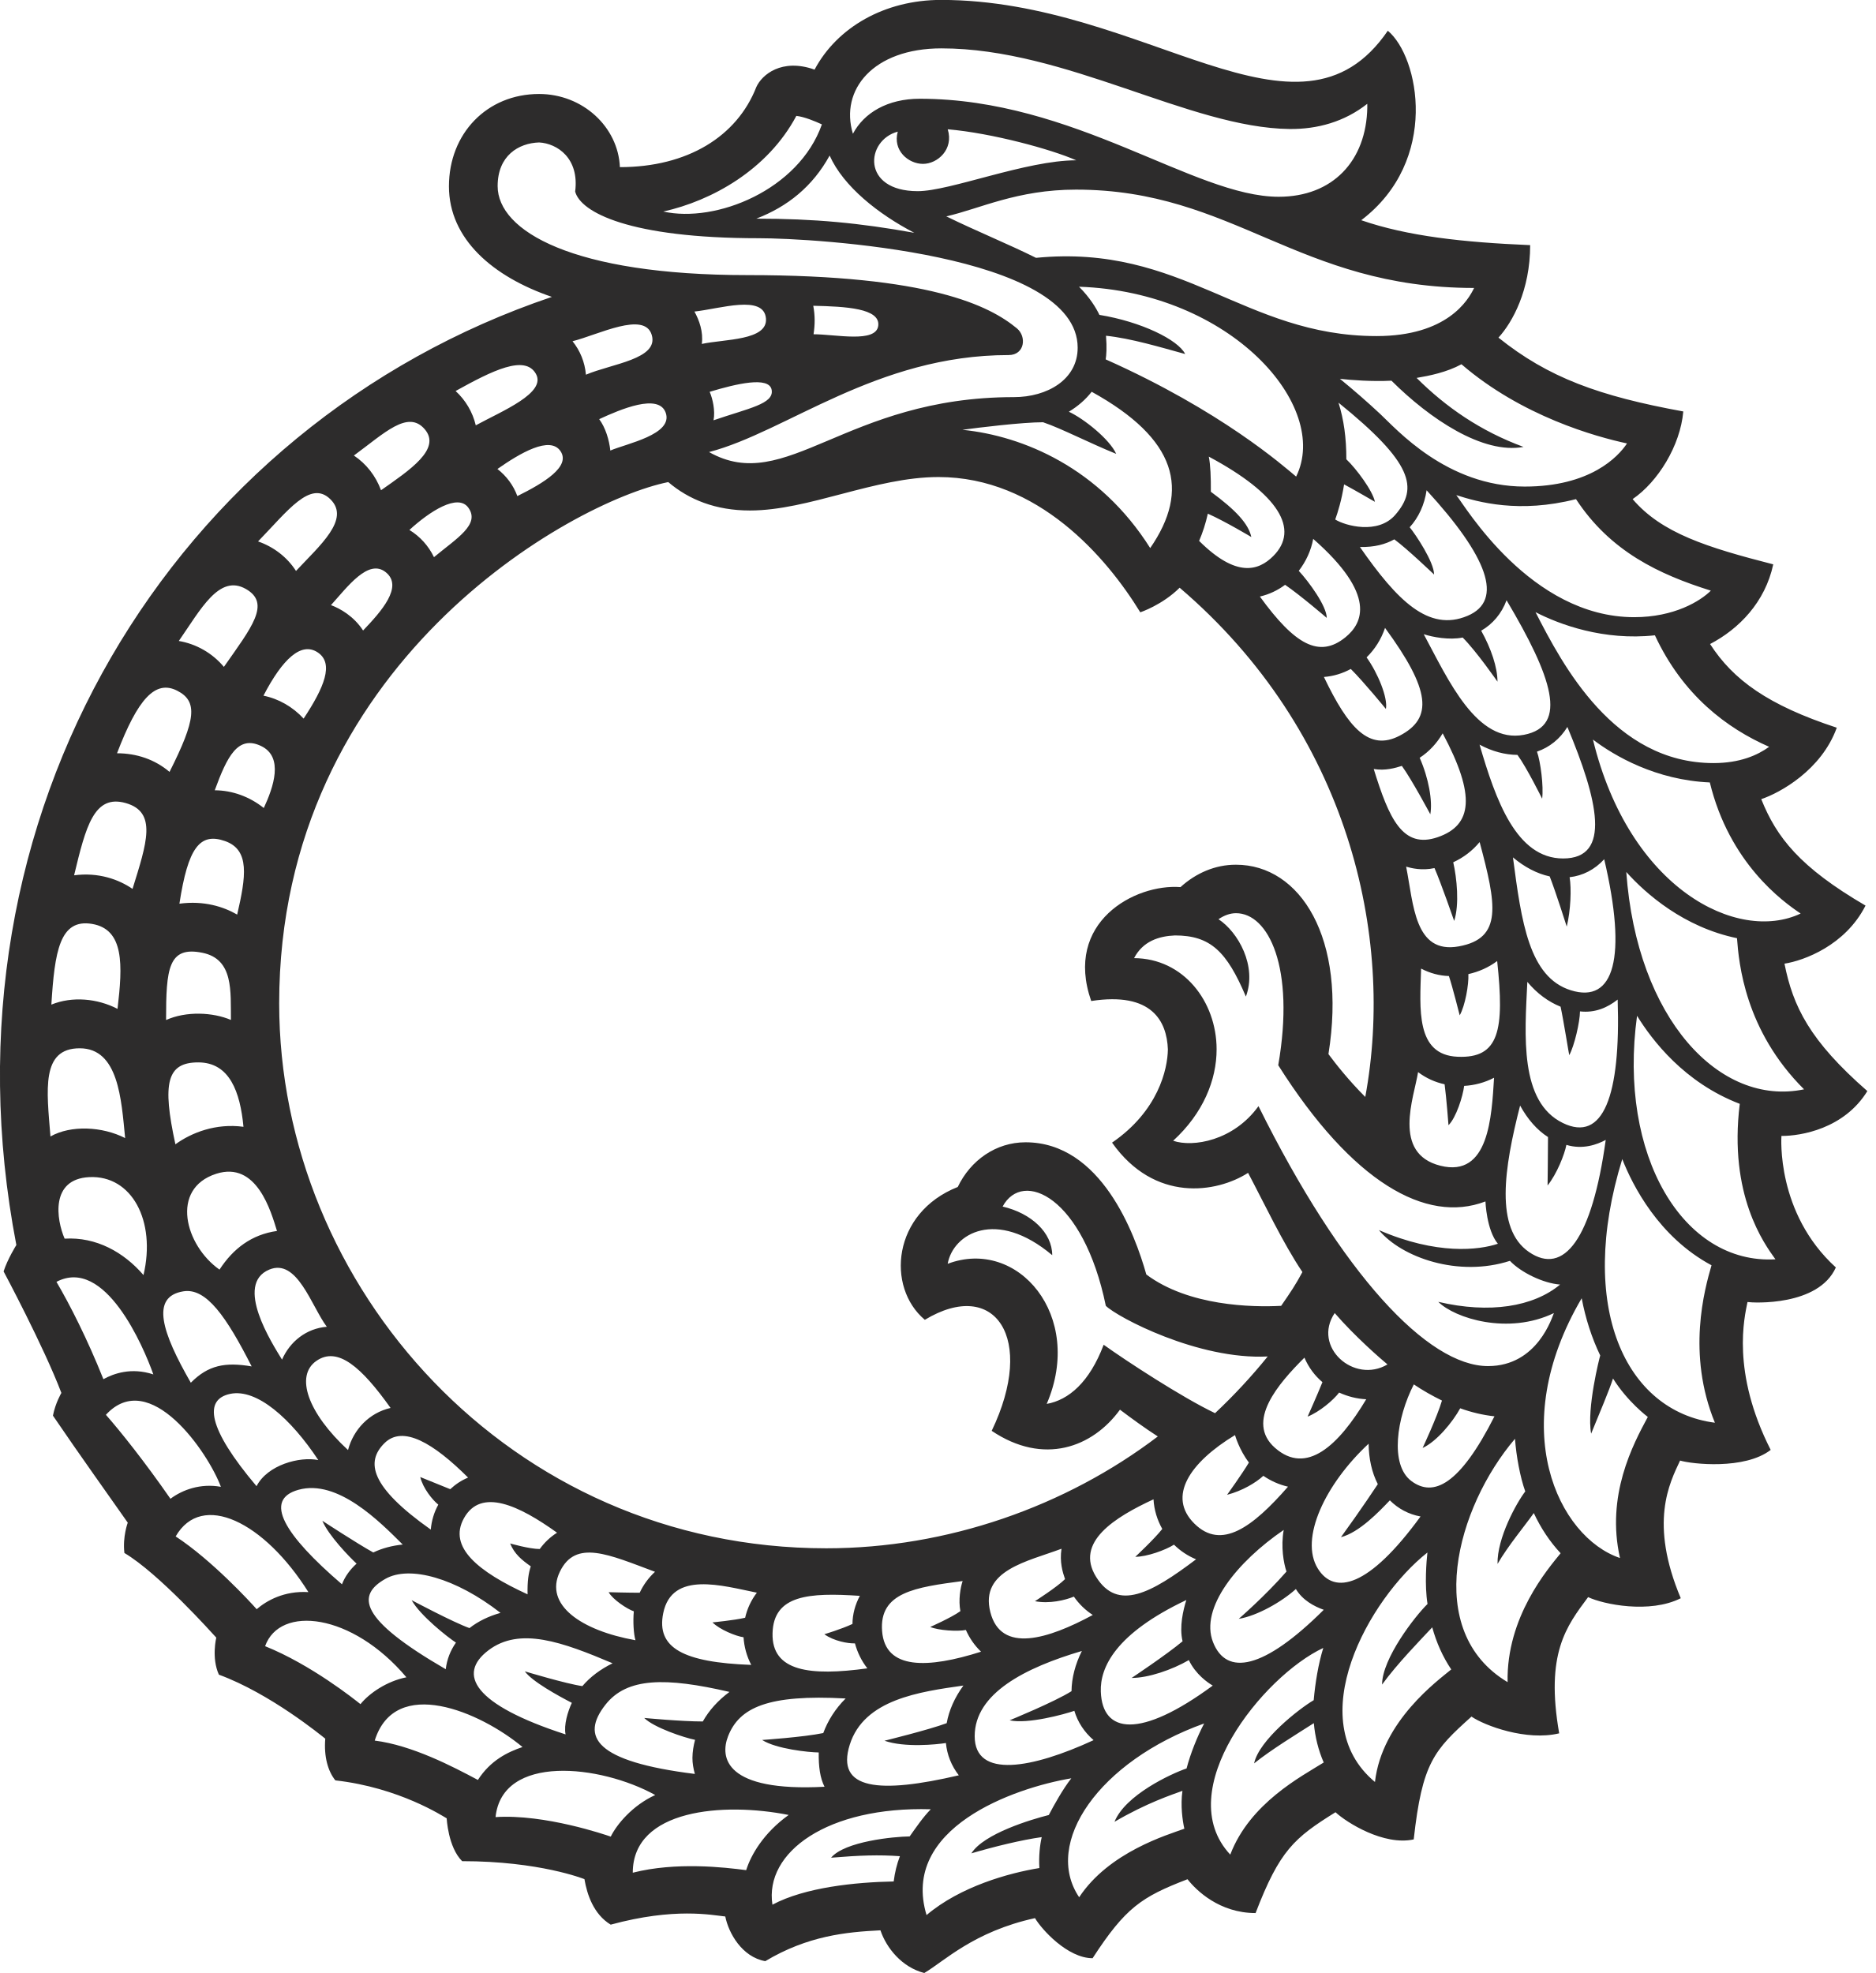
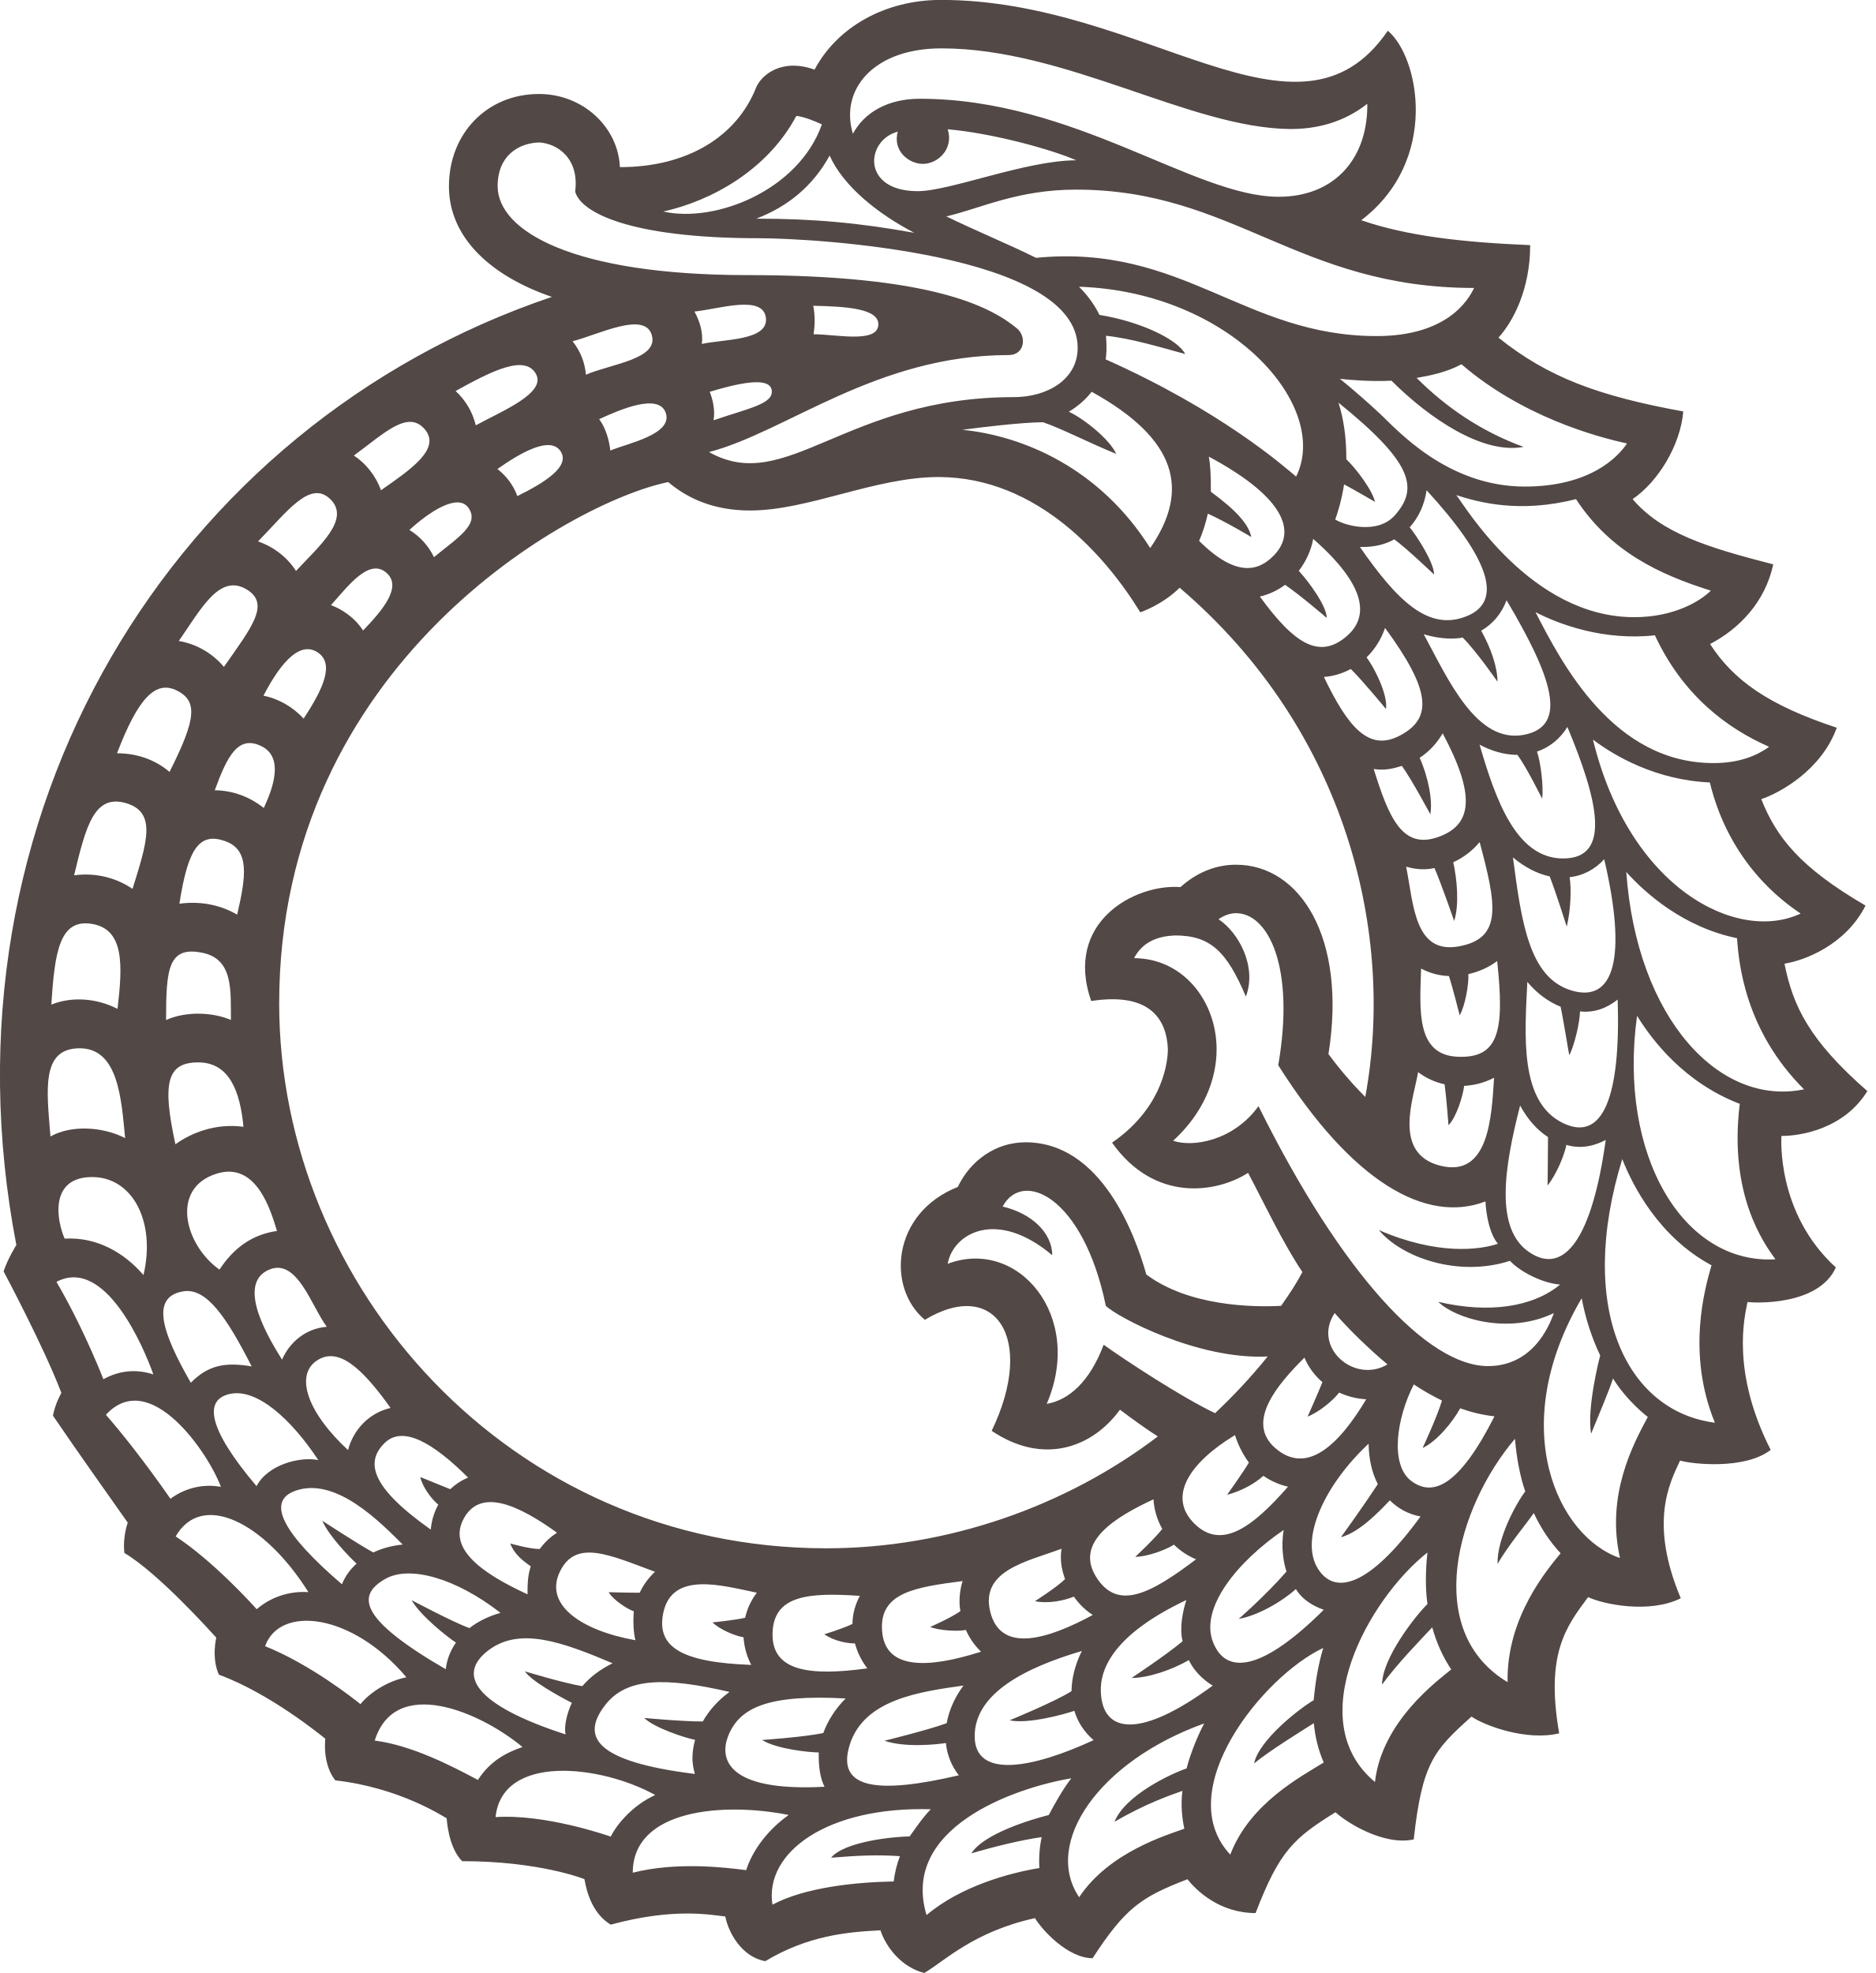
<svg xmlns="http://www.w3.org/2000/svg" preserveAspectRatio="xMidYMid" width="96" height="101" viewBox="0 0 96 101">
  <defs>
    <style>

      .cls-2 {
-         fill: #2d2c2c;
+         fill: #524846;
      }
    </style>
  </defs>
  <path d="M91.346,49.331 C92.338,49.176 94.459,48.401 95.495,46.358 C92.128,44.393 90.938,42.862 90.157,40.909 C91.121,40.586 93.240,39.419 94.023,37.252 C90.501,36.096 88.722,34.804 87.537,32.969 C89.017,32.195 90.354,30.831 90.771,28.890 C87.367,28.017 85.057,27.290 83.573,25.550 C84.863,24.670 86.014,22.819 86.166,21.063 C81.845,20.275 79.251,19.327 76.705,17.284 C77.426,16.495 78.328,14.854 78.328,12.549 C74.884,12.404 72.045,12.090 69.681,11.273 C73.703,8.215 72.645,2.907 71.041,1.573 C66.469,8.267 58.662,-0.004 48.171,-0.004 C45.280,-0.004 42.847,1.403 41.697,3.564 C40.018,2.965 38.996,3.828 38.715,4.457 C37.726,6.985 35.195,8.556 31.732,8.556 C31.644,6.498 29.829,4.811 27.595,4.811 C24.923,4.811 22.981,6.841 22.981,9.538 C22.981,12.236 25.236,14.169 28.251,15.198 C8.869,21.738 -3.407,41.696 0.837,63.734 C0.837,63.734 0.388,64.448 0.184,65.085 C0.184,65.085 2.230,68.910 3.142,71.305 C3.142,71.305 2.835,71.821 2.710,72.468 C4.114,74.534 5.628,76.641 6.540,77.947 C6.540,77.947 6.269,78.666 6.368,79.499 C8.122,80.537 10.864,83.607 11.071,83.832 C11.071,83.832 10.815,84.872 11.205,85.728 C13.837,86.696 16.446,88.845 16.650,89.004 C16.573,89.935 16.794,90.679 17.166,91.139 C20.447,91.509 22.678,92.981 22.866,93.082 C22.866,93.082 22.933,94.554 23.656,95.275 C27.616,95.275 29.867,96.178 29.917,96.195 C30.050,96.978 30.382,97.991 31.261,98.525 C34.540,97.633 36.430,98.036 37.127,98.107 C37.293,98.952 37.982,100.183 39.174,100.394 C41.349,99.092 43.325,98.901 45.069,98.815 C45.373,99.716 46.164,100.705 47.313,101.000 C48.332,100.402 49.840,98.879 52.981,98.191 C53.307,98.754 54.644,100.243 55.929,100.243 C57.612,97.652 58.438,97.107 60.753,96.213 C60.765,96.209 60.777,96.204 60.789,96.201 C61.230,96.768 62.421,97.932 64.272,97.932 C65.503,94.726 66.248,94.087 68.363,92.770 C68.926,93.295 70.834,94.497 72.367,94.161 C72.802,90.235 73.402,89.600 75.324,87.874 C75.995,88.336 78.136,89.137 79.813,88.731 C79.100,84.638 80.182,83.253 81.294,81.758 C82.074,82.130 84.449,82.617 86.037,81.815 C84.409,77.948 85.458,75.927 86.002,74.768 C86.594,74.948 89.311,75.251 90.640,74.222 C88.605,70.215 89.301,67.416 89.453,66.652 C89.746,66.696 93.083,66.878 93.976,64.882 C90.907,62.091 91.189,58.200 91.190,58.149 C91.195,58.150 91.200,58.150 91.205,58.150 C92.179,58.152 94.398,57.788 95.588,55.854 C92.629,53.267 91.782,51.521 91.346,49.331 ZM83.042,59.334 C83.572,60.687 84.910,63.323 87.611,64.771 C87.254,66.005 86.334,69.295 87.784,72.831 C83.214,72.240 80.702,66.923 83.042,59.334 ZM82.926,79.757 C79.766,78.689 77.057,73.107 80.965,66.459 C81.160,67.491 81.479,68.483 81.914,69.389 C81.883,69.472 81.214,72.101 81.449,73.390 C81.919,72.242 82.363,71.200 82.569,70.567 C83.312,71.758 84.341,72.528 84.350,72.535 C83.585,73.950 82.201,76.561 82.926,79.757 ZM77.173,86.111 C72.806,83.499 74.560,77.169 77.551,73.653 C77.616,74.540 77.816,75.625 78.077,76.348 C77.631,76.927 76.626,78.744 76.658,80.059 C77.190,79.134 78.111,78.035 78.513,77.455 C78.874,78.226 79.334,78.921 79.887,79.512 C79.237,80.316 77.104,82.774 77.173,86.111 ZM70.383,91.222 C66.590,88.068 70.066,81.847 73.068,79.475 C73.021,79.902 72.915,81.129 73.074,82.109 C72.434,82.735 70.747,84.903 70.747,86.235 C71.522,85.168 72.697,83.966 73.315,83.305 C73.530,84.088 73.855,84.815 74.288,85.460 C73.614,86.021 70.739,88.099 70.383,91.222 ZM67.737,84.360 C67.483,85.182 67.326,86.150 67.247,87.034 C66.495,87.475 64.444,89.082 64.197,90.269 C65.061,89.571 66.515,88.683 67.254,88.210 C67.317,88.915 67.485,89.594 67.760,90.224 C66.621,90.937 63.982,92.301 62.976,94.940 C59.919,91.670 64.648,85.807 67.737,84.360 ZM55.241,97.122 C53.374,94.352 56.255,90.157 61.640,88.226 C61.291,88.890 60.937,89.768 60.740,90.528 C59.941,90.802 57.602,91.888 57.050,93.260 C58.698,92.294 59.989,91.874 60.528,91.675 C60.422,92.420 60.532,93.203 60.626,93.614 C59.759,93.931 56.772,94.804 55.241,97.122 ZM4.711,47.296 C6.368,47.574 6.281,49.406 6.016,51.645 C4.990,51.114 3.706,50.989 2.629,51.427 C2.798,48.713 3.055,47.017 4.711,47.296 ZM6.437,41.110 C8.059,41.571 7.511,43.162 6.784,45.503 C6.073,45.016 5.037,44.643 3.793,44.808 C4.395,42.304 4.814,40.649 6.437,41.110 ZM9.073,35.359 C10.132,35.900 10.032,36.831 8.678,39.514 C7.926,38.877 6.995,38.561 5.990,38.561 C7.057,35.771 7.953,34.786 9.073,35.359 ZM16.918,25.563 C17.944,26.583 16.367,27.926 15.152,29.227 C14.693,28.511 13.997,27.989 13.210,27.716 C14.727,26.155 15.892,24.542 16.918,25.563 ZM21.742,21.973 C22.606,22.985 20.977,24.061 19.504,25.096 C19.234,24.361 18.748,23.740 18.115,23.319 C19.670,22.181 20.878,20.962 21.742,21.973 ZM27.430,19.133 C27.992,20.116 25.706,21.036 24.355,21.773 C24.192,21.088 23.827,20.481 23.322,20.016 C25.221,18.962 26.867,18.149 27.430,19.133 ZM29.442,9.806 C29.716,10.863 32.209,12.195 38.848,12.195 C41.646,12.195 55.165,12.964 55.165,17.800 C55.165,19.430 53.611,20.329 51.898,20.329 C43.253,20.329 40.247,25.376 36.295,23.141 C40.253,22.112 44.861,18.176 51.631,18.176 C52.460,18.176 52.562,17.229 52.054,16.809 C50.646,15.645 47.565,14.083 38.269,14.083 C29.307,14.083 25.474,11.821 25.474,9.527 C25.474,7.968 26.544,7.325 27.598,7.292 C28.524,7.343 29.662,8.099 29.442,9.806 ZM42.072,6.368 C40.887,9.725 36.651,11.431 33.953,10.829 C36.434,10.278 39.292,8.696 40.764,5.933 C41.160,5.974 41.724,6.206 42.072,6.368 ZM72.251,75.819 C71.130,74.986 71.491,72.585 72.372,70.869 C72.830,71.178 73.315,71.451 73.813,71.696 C73.572,72.522 72.822,74.124 72.822,74.124 C73.549,73.785 74.356,72.803 74.747,72.092 C75.311,72.296 75.896,72.437 76.501,72.503 C74.716,76.031 73.372,76.652 72.251,75.819 ZM43.499,89.311 C44.230,86.995 47.064,86.604 49.316,86.285 C48.873,86.893 48.579,87.546 48.460,88.211 C47.549,88.551 45.276,89.110 45.276,89.110 C46.312,89.471 47.945,89.303 48.420,89.227 C48.478,89.826 48.702,90.395 49.081,90.880 C45.028,91.826 42.765,91.637 43.499,89.311 ZM37.272,88.874 C37.847,87.413 39.309,86.727 43.288,86.947 C42.756,87.476 42.377,88.082 42.142,88.717 C41.141,88.926 39.013,89.071 39.013,89.071 C39.736,89.534 41.410,89.705 41.910,89.710 C41.899,90.448 41.981,91.021 42.207,91.466 C37.117,91.737 36.839,89.973 37.272,88.874 ZM4.081,53.663 C6.071,53.663 6.212,56.291 6.406,58.260 C5.241,57.663 3.628,57.585 2.583,58.177 C2.391,55.792 2.092,53.663 4.081,53.663 ZM35.548,15.949 C36.870,15.804 39.094,15.067 39.208,16.295 C39.315,17.440 37.074,17.356 35.925,17.606 C36.009,16.982 35.791,16.389 35.548,15.949 ZM53.402,21.615 C53.411,21.618 53.417,21.626 53.427,21.628 C54.303,21.921 55.787,22.687 57.137,23.234 C56.803,22.486 55.484,21.433 54.714,21.077 C55.176,20.797 55.573,20.454 55.882,20.055 C60.248,22.470 60.937,25.074 58.878,28.056 C56.294,23.958 52.380,22.314 49.264,22.002 C50.073,21.891 52.325,21.615 53.402,21.615 ZM47.247,8.389 C47.994,8.389 48.833,7.642 48.513,6.618 C50.780,6.813 53.832,7.648 55.091,8.206 C52.529,8.206 48.632,9.786 46.979,9.786 C44.073,9.786 44.308,7.174 45.956,6.739 C45.686,7.704 46.499,8.389 47.247,8.389 ZM16.266,33.399 C17.110,33.962 16.593,35.194 15.542,36.786 C14.988,36.186 14.266,35.769 13.486,35.613 C14.464,33.728 15.423,32.836 16.266,33.399 ZM44.956,16.678 C44.840,17.574 42.774,17.111 41.645,17.111 C41.721,16.605 41.724,16.155 41.630,15.653 C43.290,15.690 45.071,15.781 44.956,16.678 ZM39.501,19.960 C39.626,20.677 38.327,20.896 36.525,21.515 C36.620,21.020 36.481,20.417 36.328,20.057 C37.685,19.648 39.376,19.243 39.501,19.960 ZM76.675,63.669 C75.716,63.993 73.557,64.258 70.584,62.969 C71.753,64.377 74.655,65.397 77.292,64.544 C77.850,65.134 78.991,65.693 79.860,65.758 C78.486,66.898 76.254,67.258 73.625,66.643 C74.471,67.486 77.201,68.348 79.543,67.218 C79.462,67.378 78.726,69.932 76.169,69.932 C73.089,69.932 68.695,65.241 64.421,56.625 C63.141,58.401 61.063,58.743 60.052,58.397 C61.584,56.998 62.281,55.285 62.277,53.706 C62.272,51.267 60.582,49.062 58.052,49.048 C58.504,48.181 59.318,47.922 60.143,47.886 C61.961,47.886 62.795,48.702 63.776,51.016 C64.361,49.450 63.376,47.713 62.374,47.055 C62.679,46.848 62.983,46.747 63.270,46.747 C64.925,46.747 66.303,49.513 65.432,54.530 C69.226,60.532 73.005,62.652 76.019,61.510 C76.026,61.507 76.032,61.506 76.039,61.503 C76.039,61.503 76.090,62.968 76.675,63.669 ZM68.322,67.217 C69.361,68.421 70.696,69.576 71.024,69.847 C69.306,70.862 67.161,68.944 68.322,67.217 ZM10.362,48.774 C11.969,49.101 11.802,50.755 11.821,52.212 C10.893,51.815 9.531,51.753 8.501,52.216 C8.501,49.601 8.607,48.416 10.362,48.774 ZM71.643,37.663 C70.087,38.471 69.024,37.276 67.770,34.655 C68.265,34.616 68.727,34.473 69.146,34.245 C69.816,34.912 70.943,36.292 70.943,36.292 C71.052,35.724 70.529,34.451 69.954,33.652 C70.381,33.235 70.705,32.719 70.899,32.143 C73.229,35.319 73.368,36.769 71.643,37.663 ZM74.669,48.447 C72.399,48.853 72.362,46.286 71.979,44.365 C72.251,44.446 72.787,44.578 73.431,44.438 C73.761,45.192 74.438,47.144 74.438,47.144 C74.712,46.296 74.573,44.943 74.390,44.141 C74.909,43.903 75.374,43.552 75.741,43.106 C76.595,46.296 76.940,48.040 74.669,48.447 ZM10.149,54.385 C11.755,54.385 12.295,55.901 12.463,57.682 C11.050,57.491 9.806,57.980 8.979,58.578 C8.294,55.433 8.543,54.385 10.149,54.385 ZM38.390,26.133 C41.396,26.133 44.793,24.420 48.042,24.420 C53.139,24.420 56.660,28.551 58.369,31.343 C58.377,31.345 59.499,30.968 60.385,30.086 C69.017,37.455 71.412,47.917 69.887,56.154 C69.055,55.322 68.390,54.484 68.002,53.960 C68.955,48.016 66.553,44.266 63.272,44.266 C63.272,44.266 63.258,44.266 63.258,44.266 C62.215,44.264 61.222,44.690 60.429,45.412 C58.098,45.231 54.445,47.205 55.858,51.243 C58.975,50.760 59.729,52.290 59.783,53.717 C59.769,54.740 59.288,56.872 56.925,58.493 C59.100,61.572 62.274,61.073 63.888,60.040 C64.722,61.615 65.667,63.625 66.669,65.118 C66.315,65.780 66.066,66.144 65.581,66.847 C64.100,66.927 60.843,66.862 58.679,65.242 C58.098,63.172 56.365,58.475 52.497,58.475 C50.978,58.475 49.681,59.398 49.027,60.762 C45.670,62.091 45.357,65.896 47.341,67.563 C50.931,65.397 53.045,68.499 50.764,73.246 C53.421,75.033 55.926,74.097 57.330,72.163 C57.939,72.621 58.583,73.092 59.267,73.534 C54.559,77.115 48.491,79.259 42.297,79.259 C26.052,79.259 14.291,65.833 14.291,51.367 C14.291,33.993 29.260,25.682 34.207,24.678 C35.263,25.578 36.637,26.133 38.390,26.133 ZM61.877,23.375 C65.462,25.293 66.545,27.103 65.173,28.469 C64.423,29.216 63.292,29.590 61.382,27.689 C61.565,27.261 61.719,26.793 61.828,26.295 C62.722,26.693 64.054,27.491 64.054,27.491 C63.912,26.821 63.270,26.119 61.982,25.173 C61.988,24.451 61.963,23.794 61.877,23.375 ZM62.198,72.342 C60.498,71.532 57.614,69.642 56.496,68.839 C55.770,70.760 54.705,71.668 53.580,71.868 C55.519,67.361 52.106,63.338 48.511,64.695 C48.786,63.151 50.994,61.841 53.862,64.254 C53.862,63.104 52.795,62.107 51.323,61.765 C52.356,59.846 55.457,61.265 56.606,66.846 C57.183,67.420 61.328,69.622 64.893,69.439 C64.062,70.467 63.161,71.436 62.198,72.342 ZM73.605,42.853 C71.793,43.484 71.099,41.883 70.320,39.366 C70.911,39.466 71.421,39.314 71.760,39.207 C72.273,39.915 73.216,41.683 73.216,41.683 C73.338,41.010 73.135,39.840 72.672,38.792 C73.156,38.478 73.556,38.043 73.849,37.540 C75.562,40.745 75.360,42.242 73.605,42.853 ZM68.875,32.620 C67.528,33.718 66.276,32.995 64.492,30.538 C64.970,30.427 65.405,30.220 65.782,29.937 C66.558,30.466 67.915,31.631 67.915,31.631 C67.915,31.031 66.999,29.778 66.483,29.222 C66.851,28.743 67.112,28.185 67.222,27.586 C70.488,30.454 69.753,31.905 68.875,32.620 ZM66.348,24.397 C65.701,23.859 62.518,21.036 56.599,18.397 C56.632,18.201 56.666,17.800 56.615,17.187 C57.895,17.321 59.403,17.776 60.668,18.123 C60.308,17.394 58.416,16.467 56.278,16.119 C56.115,15.772 55.782,15.223 55.234,14.678 C63.004,14.940 68.130,20.792 66.348,24.397 ZM11.236,64.993 C9.473,63.754 8.690,60.851 11.068,60.087 C13.148,59.419 13.872,62.025 14.179,63.014 C12.882,63.197 11.938,63.915 11.236,64.993 ZM73.733,59.675 C71.240,59.050 72.388,56.167 72.590,54.883 C73.002,55.194 73.465,55.401 73.948,55.506 C74.040,56.169 74.147,57.601 74.147,57.601 C74.542,57.209 74.882,56.125 74.949,55.588 C75.473,55.559 76.002,55.421 76.480,55.171 C76.354,57.148 76.225,60.300 73.733,59.675 ZM74.607,54.096 C72.461,53.998 72.681,51.660 72.745,49.583 C73.195,49.819 73.683,49.951 74.168,49.964 C74.340,50.466 74.721,51.976 74.721,51.976 C74.998,51.488 75.192,50.401 75.165,49.865 C75.695,49.748 76.204,49.523 76.639,49.196 C77.018,52.735 76.750,54.193 74.607,54.096 ZM13.361,38.187 C14.542,38.749 13.994,40.308 13.503,41.363 C12.774,40.779 11.892,40.461 10.993,40.455 C11.629,38.718 12.179,37.624 13.361,38.187 ZM11.515,43.054 C12.804,43.505 12.588,44.881 12.141,46.819 C11.441,46.415 10.439,46.093 9.184,46.261 C9.625,43.396 10.226,42.604 11.515,43.054 ZM13.784,64.992 C15.215,64.397 15.937,66.860 16.729,67.919 C15.682,68.003 14.841,68.675 14.437,69.601 C13.927,68.767 11.981,65.743 13.784,64.992 ZM16.191,69.669 C17.282,68.905 18.503,69.981 19.993,72.074 C18.898,72.324 18.089,73.183 17.815,74.230 C15.747,72.320 15.100,70.433 16.191,69.669 ZM19.678,73.879 C20.625,72.936 22.197,73.881 23.961,75.639 C23.615,75.782 23.311,75.987 23.048,76.233 C22.496,76.010 21.512,75.611 21.512,75.611 C21.651,76.187 22.143,76.789 22.436,77.024 C22.219,77.416 22.089,77.851 22.052,78.302 C18.926,76.093 18.724,74.828 19.678,73.879 ZM23.751,77.715 C24.626,76.146 26.575,77.068 28.515,78.461 C28.161,78.684 27.866,78.968 27.629,79.296 C27.100,79.296 26.114,79.011 26.114,79.011 C26.334,79.555 26.714,79.860 27.170,80.183 C27.055,80.525 26.991,80.942 27.006,81.616 C24.485,80.459 22.921,79.203 23.751,77.715 ZM28.656,80.464 C29.464,78.775 31.172,79.585 33.529,80.462 C33.196,80.769 32.932,81.133 32.745,81.534 C32.126,81.534 31.157,81.506 31.157,81.506 C31.359,81.878 32.112,82.375 32.445,82.485 C32.395,83.017 32.437,83.653 32.528,83.965 C29.746,83.468 27.847,82.153 28.656,80.464 ZM33.950,82.579 C34.396,80.396 36.980,81.175 38.743,81.531 C38.446,81.921 38.246,82.357 38.143,82.814 C37.597,82.944 36.471,83.052 36.471,83.052 C36.844,83.423 37.664,83.757 38.061,83.813 C38.092,84.299 38.223,84.784 38.455,85.228 C34.991,85.100 33.585,84.366 33.950,82.579 ZM39.546,83.609 C39.595,81.644 41.411,81.519 44.015,81.693 C43.772,82.146 43.640,82.639 43.637,83.132 C43.065,83.400 42.197,83.658 42.197,83.658 C42.680,84.006 43.410,84.139 43.764,84.126 C43.888,84.587 44.101,85.025 44.399,85.405 C41.474,85.807 39.497,85.573 39.546,83.609 ZM45.154,83.500 C44.997,81.504 46.876,81.254 49.276,80.935 C49.163,81.277 49.051,81.911 49.162,82.476 C48.692,82.813 47.618,83.285 47.618,83.285 C48.035,83.465 49.029,83.527 49.442,83.439 C49.627,83.858 49.888,84.236 50.219,84.552 C47.502,85.417 45.310,85.497 45.154,83.500 ZM50.694,82.524 C50.149,80.381 52.601,79.935 54.337,79.282 C54.235,79.960 54.393,80.474 54.518,80.837 C54.107,81.246 52.977,81.967 52.977,81.967 C53.712,82.112 54.523,81.917 54.971,81.733 C55.230,82.106 55.556,82.425 55.939,82.672 C53.656,83.905 51.239,84.667 50.694,82.524 ZM56.109,80.722 C55.003,78.946 57.069,77.668 59.047,76.752 C59.078,77.299 59.239,77.812 59.496,78.269 C59.089,78.787 58.114,79.695 58.114,79.695 C58.713,79.695 59.668,79.346 60.095,79.073 C60.419,79.393 60.802,79.648 61.226,79.823 C58.917,81.566 57.216,82.498 56.109,80.722 ZM61.134,77.990 C59.746,76.608 60.890,74.877 63.219,73.463 C63.226,73.491 63.438,74.226 63.931,74.868 C63.582,75.454 62.813,76.521 62.813,76.521 C63.599,76.316 64.291,75.898 64.669,75.549 C65.051,75.810 65.479,76.002 65.932,76.105 C64.116,78.182 62.521,79.372 61.134,77.990 ZM65.264,74.115 C63.742,72.772 65.437,70.829 66.773,69.499 C66.981,69.992 67.297,70.418 67.694,70.754 C67.421,71.431 66.935,72.518 66.935,72.518 C67.545,72.276 68.251,71.678 68.549,71.287 C68.987,71.487 69.458,71.607 69.936,71.630 C68.516,74.004 66.874,75.537 65.264,74.115 ZM80.015,43.946 C77.613,43.946 76.564,40.948 75.737,38.119 C76.376,38.463 77.037,38.640 77.677,38.644 C77.678,38.644 77.678,38.644 77.678,38.644 C78.145,39.279 78.941,40.886 78.941,40.886 C79.023,40.250 78.858,38.985 78.677,38.477 C79.310,38.260 79.858,37.827 80.233,37.213 C81.794,40.948 82.514,43.946 80.015,43.946 ZM78.007,37.616 C75.595,38.076 74.148,34.829 72.880,32.466 C73.333,32.613 74.184,32.777 74.873,32.636 C75.577,33.338 76.655,34.895 76.655,34.895 C76.655,34.165 76.329,33.196 75.821,32.286 C76.406,31.949 76.866,31.414 77.119,30.727 C79.429,34.617 80.322,37.174 78.007,37.616 ZM75.124,31.524 C73.119,32.372 71.506,30.719 69.613,28.002 C70.363,28.017 70.921,27.862 71.373,27.610 C72.023,28.084 73.409,29.411 73.409,29.411 C73.409,28.770 72.467,27.364 72.161,26.991 C72.616,26.492 72.918,25.839 73.026,25.097 C76.133,28.481 77.003,30.730 75.124,31.524 ZM71.418,26.361 C70.534,27.376 68.860,26.914 68.349,26.594 C68.484,26.220 68.677,25.598 68.803,24.796 C69.345,25.084 70.381,25.689 70.381,25.689 C70.269,25.121 69.424,23.991 68.918,23.511 C68.921,22.424 68.788,21.474 68.517,20.614 C72.320,23.687 72.618,24.983 71.418,26.361 ZM70.465,17.204 C63.672,17.204 60.541,12.466 53.032,13.199 C51.627,12.498 49.975,11.829 48.440,11.076 C50.157,10.686 52.064,9.707 55.081,9.707 C63.159,9.707 66.428,14.741 75.458,14.741 C75.156,15.374 74.069,17.204 70.465,17.204 ZM46.802,11.918 C44.009,11.415 41.693,11.193 38.713,11.193 C40.309,10.583 41.604,9.541 42.468,7.963 C43.177,9.551 44.966,10.963 46.802,11.918 ZM34.079,21.133 C34.465,22.246 32.079,22.704 31.242,23.064 C31.186,22.521 30.993,21.888 30.672,21.457 C31.752,20.958 33.725,20.111 34.079,21.133 ZM28.696,23.101 C29.213,23.883 27.851,24.719 26.483,25.395 C26.279,24.839 25.923,24.367 25.463,24.008 C26.614,23.203 28.157,22.286 28.696,23.101 ZM23.974,25.989 C24.592,26.849 23.383,27.551 22.215,28.522 C21.936,27.941 21.499,27.460 20.957,27.129 C21.984,26.186 23.436,25.240 23.974,25.989 ZM19.756,29.300 C20.649,30.033 19.521,31.296 18.586,32.276 C18.112,31.545 17.409,31.148 16.942,30.977 C17.790,30.040 18.863,28.567 19.756,29.300 ZM4.568,60.258 C6.749,60.149 7.997,62.502 7.345,65.272 C6.343,64.107 4.931,63.310 3.308,63.408 C2.884,62.426 2.568,60.358 4.568,60.258 ZM9.388,66.104 C10.561,65.915 11.592,67.408 12.882,69.948 C11.520,69.716 10.657,69.885 9.768,70.783 C8.294,68.219 7.684,66.379 9.388,66.104 ZM11.786,71.353 C13.144,71.069 14.886,72.616 16.293,74.742 C15.340,74.549 13.696,74.986 13.132,76.079 C10.612,73.099 10.428,71.636 11.786,71.353 ZM15.278,76.264 C17.282,75.707 19.428,77.885 20.615,79.067 C20.079,79.120 19.564,79.254 19.108,79.473 C18.269,79.009 16.501,77.850 16.501,77.850 C16.812,78.600 17.891,79.709 18.253,80.044 C17.926,80.339 17.664,80.691 17.505,81.102 C14.557,78.572 13.457,76.771 15.278,76.264 ZM19.728,80.823 C20.970,80.119 23.342,80.786 25.621,82.565 C25.021,82.732 24.478,82.994 24.032,83.344 C23.216,83.056 21.071,81.914 21.071,81.914 C21.510,82.704 22.918,83.814 23.340,84.087 C23.058,84.488 22.877,84.945 22.817,85.449 C18.347,82.860 18.253,81.660 19.728,80.823 ZM24.997,84.485 C26.606,83.258 28.793,84.059 31.358,85.145 C30.745,85.446 30.214,85.838 29.811,86.314 C28.979,86.197 26.865,85.558 26.865,85.558 C27.225,86.070 28.601,86.825 29.272,87.170 C29.067,87.606 28.853,88.302 28.951,88.786 C24.234,87.257 23.398,85.703 24.997,84.485 ZM30.992,87.267 C32.090,85.868 34.068,85.854 37.341,86.611 C36.763,87.038 36.298,87.551 35.976,88.124 C34.866,88.124 32.977,87.944 32.977,87.944 C33.475,88.440 35.036,88.958 35.580,89.064 C35.499,89.365 35.449,89.672 35.445,89.982 C35.443,90.260 35.494,90.538 35.569,90.810 C30.435,90.173 29.715,88.894 30.992,87.267 ZM49.893,88.878 C49.893,86.680 52.482,85.371 55.380,84.515 C55.041,85.194 54.858,85.893 54.850,86.573 C53.988,87.120 51.682,88.064 51.682,88.064 C52.607,88.271 54.487,87.755 54.995,87.579 C55.167,88.159 55.507,88.672 55.980,89.080 C52.842,90.532 49.893,91.075 49.893,88.878 ZM56.350,86.597 C56.305,85.355 57.101,83.624 60.728,81.907 C60.570,82.403 60.358,83.281 60.535,84.019 C59.710,84.710 57.926,85.896 57.926,85.896 C58.781,85.896 59.997,85.480 60.856,84.982 C61.203,85.714 61.835,86.147 62.080,86.287 C58.361,89.027 56.427,88.754 56.350,86.597 ZM62.094,84.064 C61.407,82.314 63.333,79.944 65.712,78.319 C65.556,79.180 65.711,80.032 65.854,80.450 C64.750,81.714 63.410,82.870 63.410,82.870 C64.350,82.720 65.614,81.998 66.335,81.344 C66.684,81.925 67.275,82.234 67.762,82.407 C64.685,85.470 62.781,85.813 62.094,84.064 ZM67.459,80.297 C66.507,78.763 67.842,75.968 70.058,73.905 C70.068,74.665 70.219,75.374 70.529,75.975 C70.529,75.975 69.679,77.267 68.642,78.690 C69.580,78.447 70.586,77.391 71.145,76.804 C71.566,77.226 72.104,77.520 72.716,77.630 C70.066,81.270 68.308,81.666 67.459,80.297 ZM78.261,64.087 C76.517,62.886 76.987,59.814 77.813,56.595 C78.195,57.291 78.677,57.848 79.241,58.207 C79.241,58.941 79.219,60.687 79.219,60.687 C79.695,60.089 80.084,59.112 80.182,58.608 C81.026,58.863 81.760,58.588 82.196,58.353 C81.496,63.416 80.058,65.324 78.261,64.087 ZM80.004,57.489 C77.771,56.404 78.051,53.001 78.183,50.263 C78.683,50.864 79.265,51.284 79.885,51.534 C80.033,52.212 80.319,54.016 80.329,54.016 C80.592,53.538 80.872,52.320 80.879,51.774 C81.653,51.862 82.287,51.578 82.807,51.169 C82.968,56.119 82.060,58.489 80.004,57.489 ZM80.406,50.692 C78.271,50.022 77.881,47.200 77.447,43.891 C78.038,44.388 78.678,44.725 79.327,44.864 C79.625,45.618 80.200,47.433 80.200,47.433 C80.404,46.609 80.445,45.482 80.347,44.905 C81.019,44.831 81.635,44.515 82.118,43.985 C83.297,49.009 82.635,51.391 80.406,50.692 ZM81.542,37.860 C82.647,38.701 84.769,39.934 87.524,40.054 C88.527,44.175 91.239,46.140 92.174,46.765 C88.938,48.292 83.402,45.502 81.542,37.860 ZM87.713,39.063 C82.608,39.063 79.980,34.025 78.602,31.337 C79.827,31.968 82.091,32.808 84.713,32.522 C86.147,35.599 88.401,37.283 90.561,38.230 C89.971,38.656 89.075,39.063 87.713,39.063 ZM83.652,31.594 C78.349,31.594 74.981,25.881 74.546,25.346 C75.678,25.709 77.770,26.291 80.674,25.551 C82.436,28.240 84.941,29.409 87.577,30.236 C87.041,30.768 85.708,31.594 83.652,31.594 ZM78.048,24.908 C74.058,24.908 71.479,21.962 70.645,21.185 C69.980,20.565 69.294,19.967 68.589,19.392 C69.172,19.459 70.238,19.539 71.228,19.488 C73.193,21.445 75.906,23.266 77.987,22.878 C75.781,22.065 74.017,20.843 72.514,19.346 C73.185,19.233 74.058,19.056 74.811,18.647 C77.910,21.317 81.698,22.358 83.285,22.700 C82.831,23.386 81.402,24.908 78.048,24.908 ZM65.454,10.073 C61.125,10.073 55.007,5.055 47.081,5.055 C45.435,5.055 44.230,5.771 43.660,6.848 C42.977,4.601 44.699,2.476 48.189,2.476 C54.574,2.476 60.897,6.544 66.010,6.604 C67.437,6.618 68.822,6.236 69.989,5.314 C69.991,5.372 69.991,5.431 69.991,5.488 C69.947,8.238 68.218,10.073 65.454,10.073 ZM33.362,17.146 C33.731,18.385 31.312,18.619 29.993,19.181 C29.937,18.533 29.694,17.949 29.308,17.468 C30.621,17.138 32.995,15.911 33.362,17.146 ZM12.587,30.151 C13.884,30.890 12.870,32.126 11.461,34.139 C10.871,33.432 10.044,32.962 9.153,32.812 C10.273,31.203 11.218,29.369 12.587,30.151 ZM7.850,70.358 C6.713,69.981 5.805,70.320 5.293,70.602 C4.465,68.529 3.565,66.769 2.890,65.619 C5.374,64.313 7.339,68.920 7.850,70.358 ZM11.307,76.112 C10.252,75.922 9.340,76.271 8.742,76.711 C8.737,76.715 8.732,76.721 8.726,76.725 C7.411,74.830 6.165,73.271 5.421,72.425 C7.664,69.983 10.659,74.362 11.307,76.112 ZM15.787,81.502 C14.542,81.426 13.647,81.940 13.139,82.377 C12.817,82.012 10.846,79.866 8.992,78.651 C10.330,76.327 13.524,77.902 15.787,81.502 ZM20.804,85.862 C19.819,86.057 18.912,86.666 18.452,87.237 C18.144,86.990 15.920,85.215 13.570,84.270 C14.323,82.159 18.018,82.564 20.804,85.862 ZM26.747,89.432 C25.988,89.690 25.111,90.111 24.463,91.117 C23.161,90.424 21.103,89.347 19.182,89.102 C20.226,85.760 24.571,87.624 26.747,89.432 ZM33.541,91.889 C32.376,92.418 31.564,93.403 31.264,94.018 C31.018,93.935 27.898,92.855 25.367,93.019 C25.706,89.783 30.717,90.329 33.541,91.889 ZM40.371,92.910 C39.078,93.837 38.442,94.964 38.204,95.711 C38.204,95.711 38.195,95.735 38.195,95.735 C37.080,95.588 34.600,95.303 32.391,95.866 C32.391,92.607 37.043,92.247 40.371,92.910 ZM47.646,92.618 C47.241,93.031 46.876,93.572 46.565,94.008 C45.763,94.018 43.243,94.258 42.542,95.098 C44.026,94.975 44.981,94.944 46.065,95.020 C45.907,95.434 45.804,95.862 45.749,96.304 C45.748,96.308 45.748,96.311 45.748,96.314 C43.788,96.351 41.208,96.613 39.540,97.503 C39.125,94.820 42.351,92.465 47.646,92.618 ZM54.840,91.033 C54.414,91.574 53.953,92.403 53.687,92.912 C52.789,93.139 50.362,93.863 49.723,94.875 C50.892,94.531 52.286,94.188 53.325,94.044 C53.232,94.445 53.167,95.022 53.205,95.627 C51.652,95.880 49.163,96.566 47.429,98.035 C46.085,93.580 51.887,91.530 54.840,91.033 ZM83.799,52.000 C84.562,53.236 86.209,55.417 89.057,56.507 C88.480,61.171 90.306,63.668 90.883,64.465 C86.167,64.741 82.816,59.160 83.799,52.000 ZM83.248,44.638 C84.252,45.757 86.194,47.465 88.915,48.027 C89.011,49.304 89.315,52.745 92.348,55.764 C88.026,56.665 83.787,52.156 83.248,44.638 Z" id="path-1" class="cls-2" fill-rule="evenodd" />
</svg>
